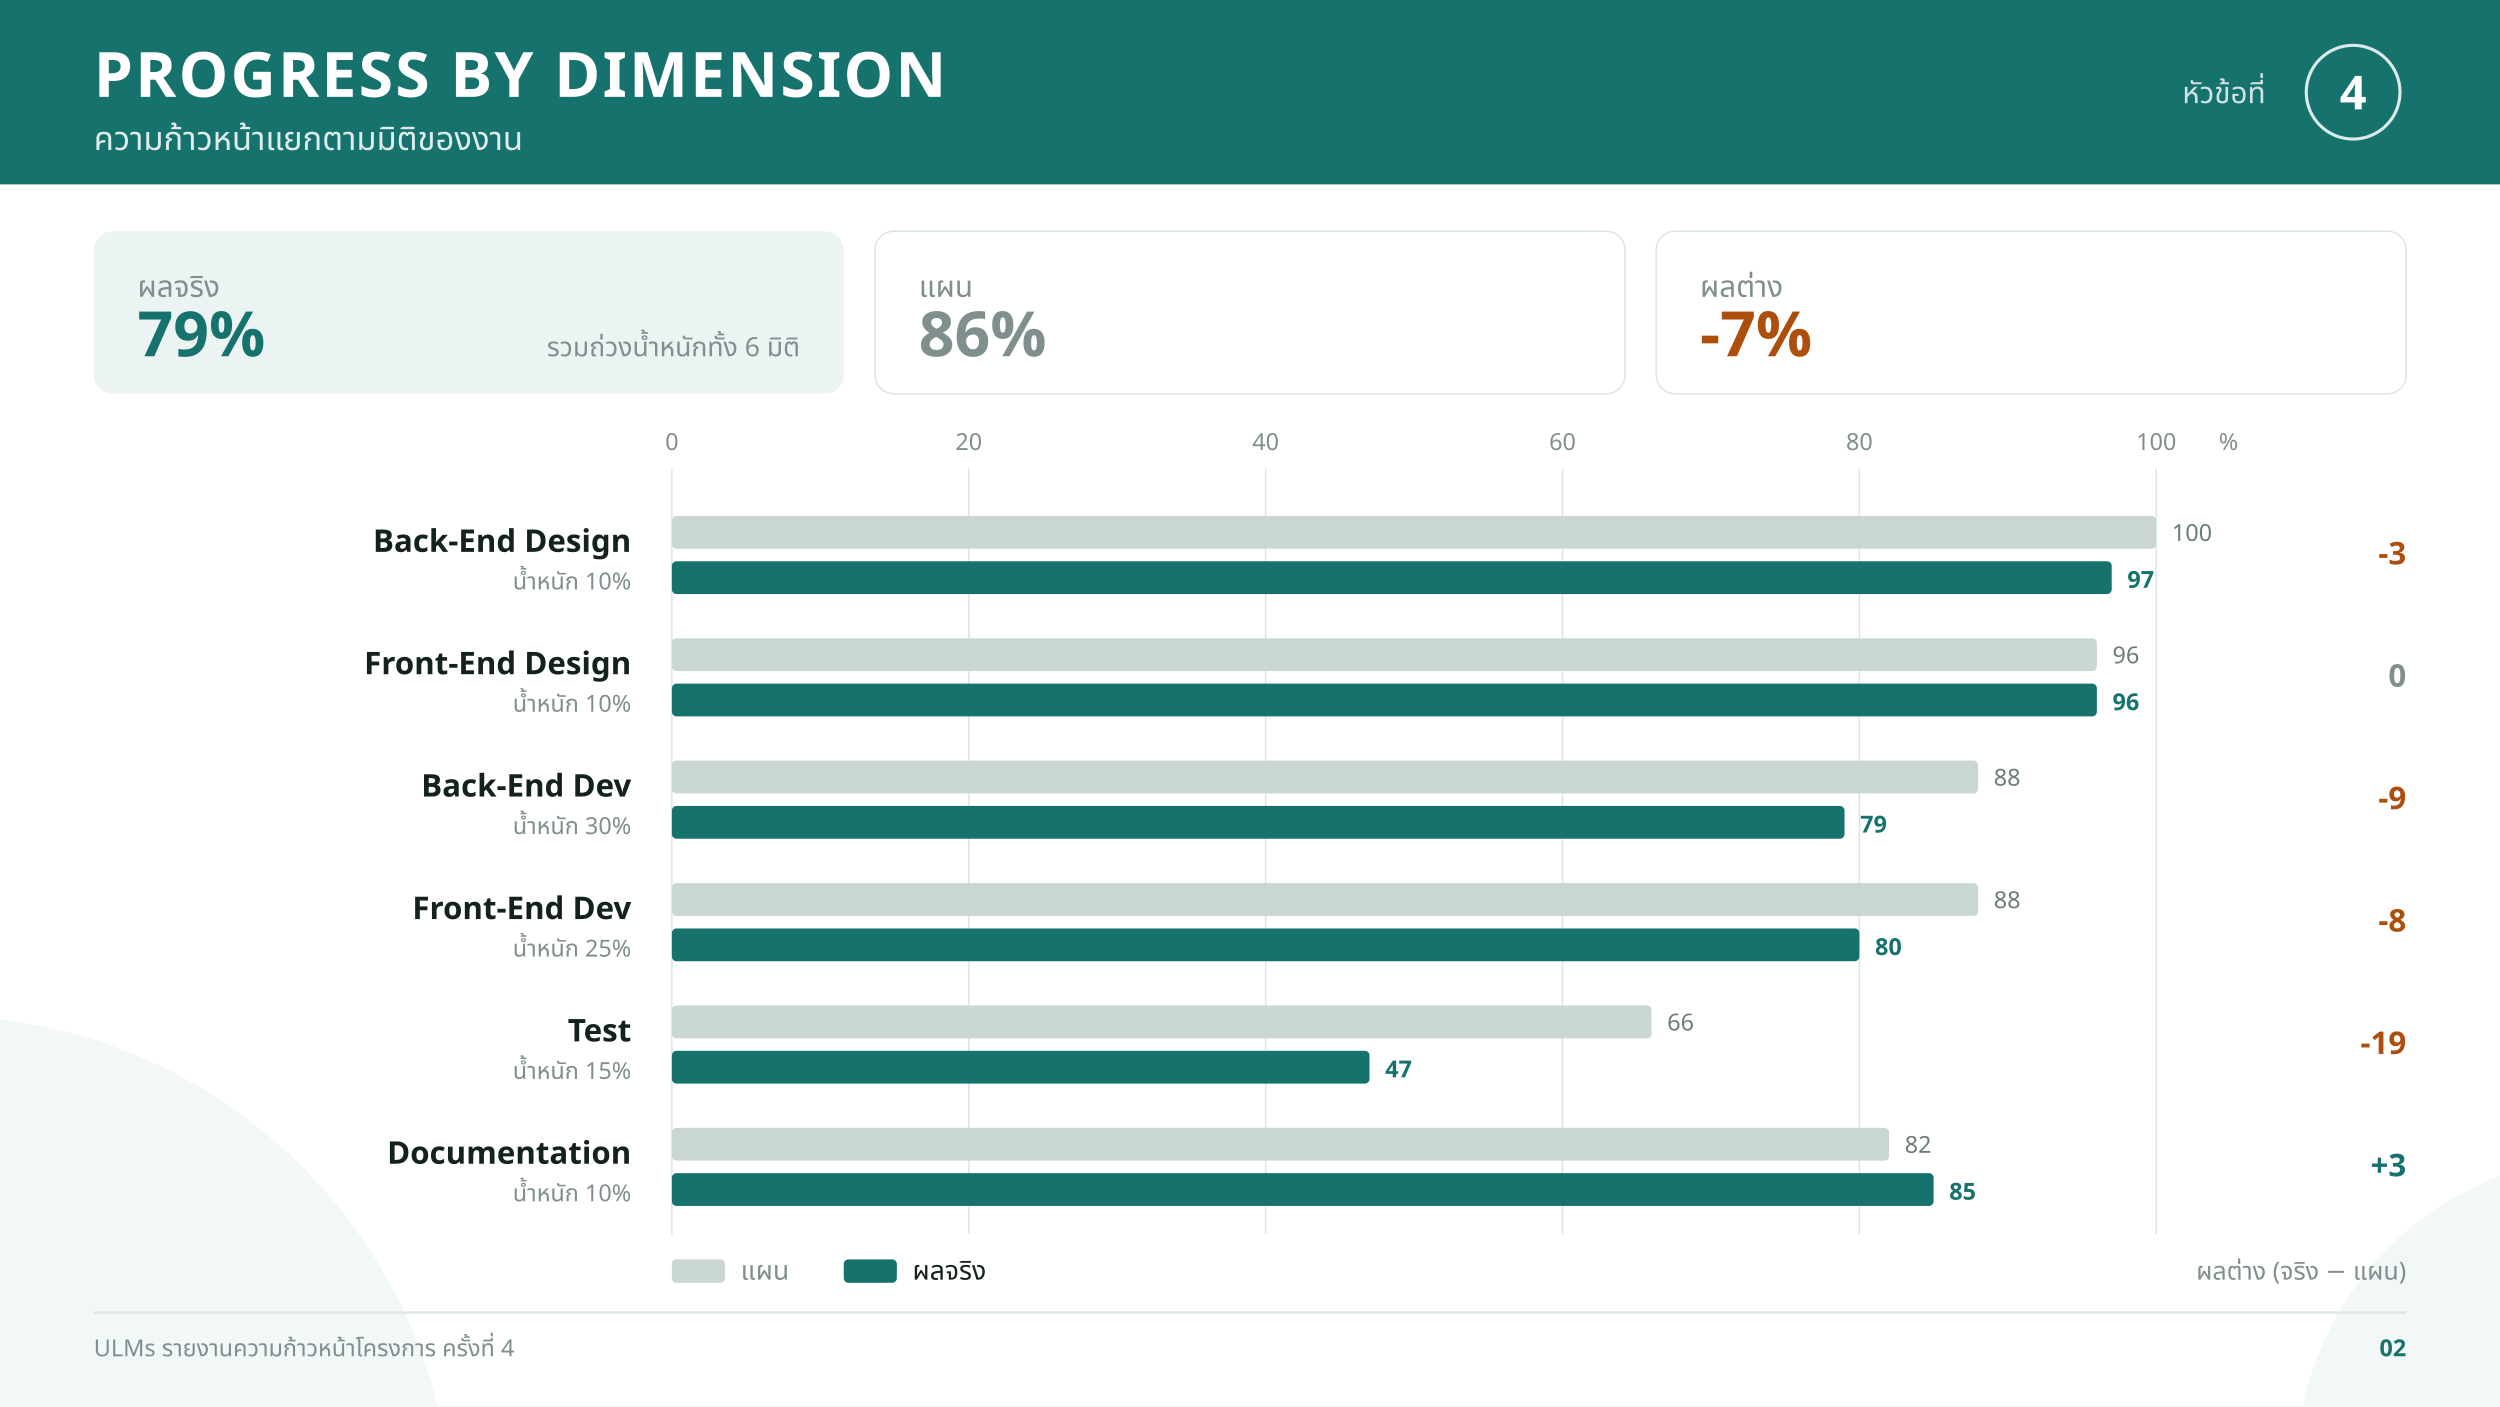
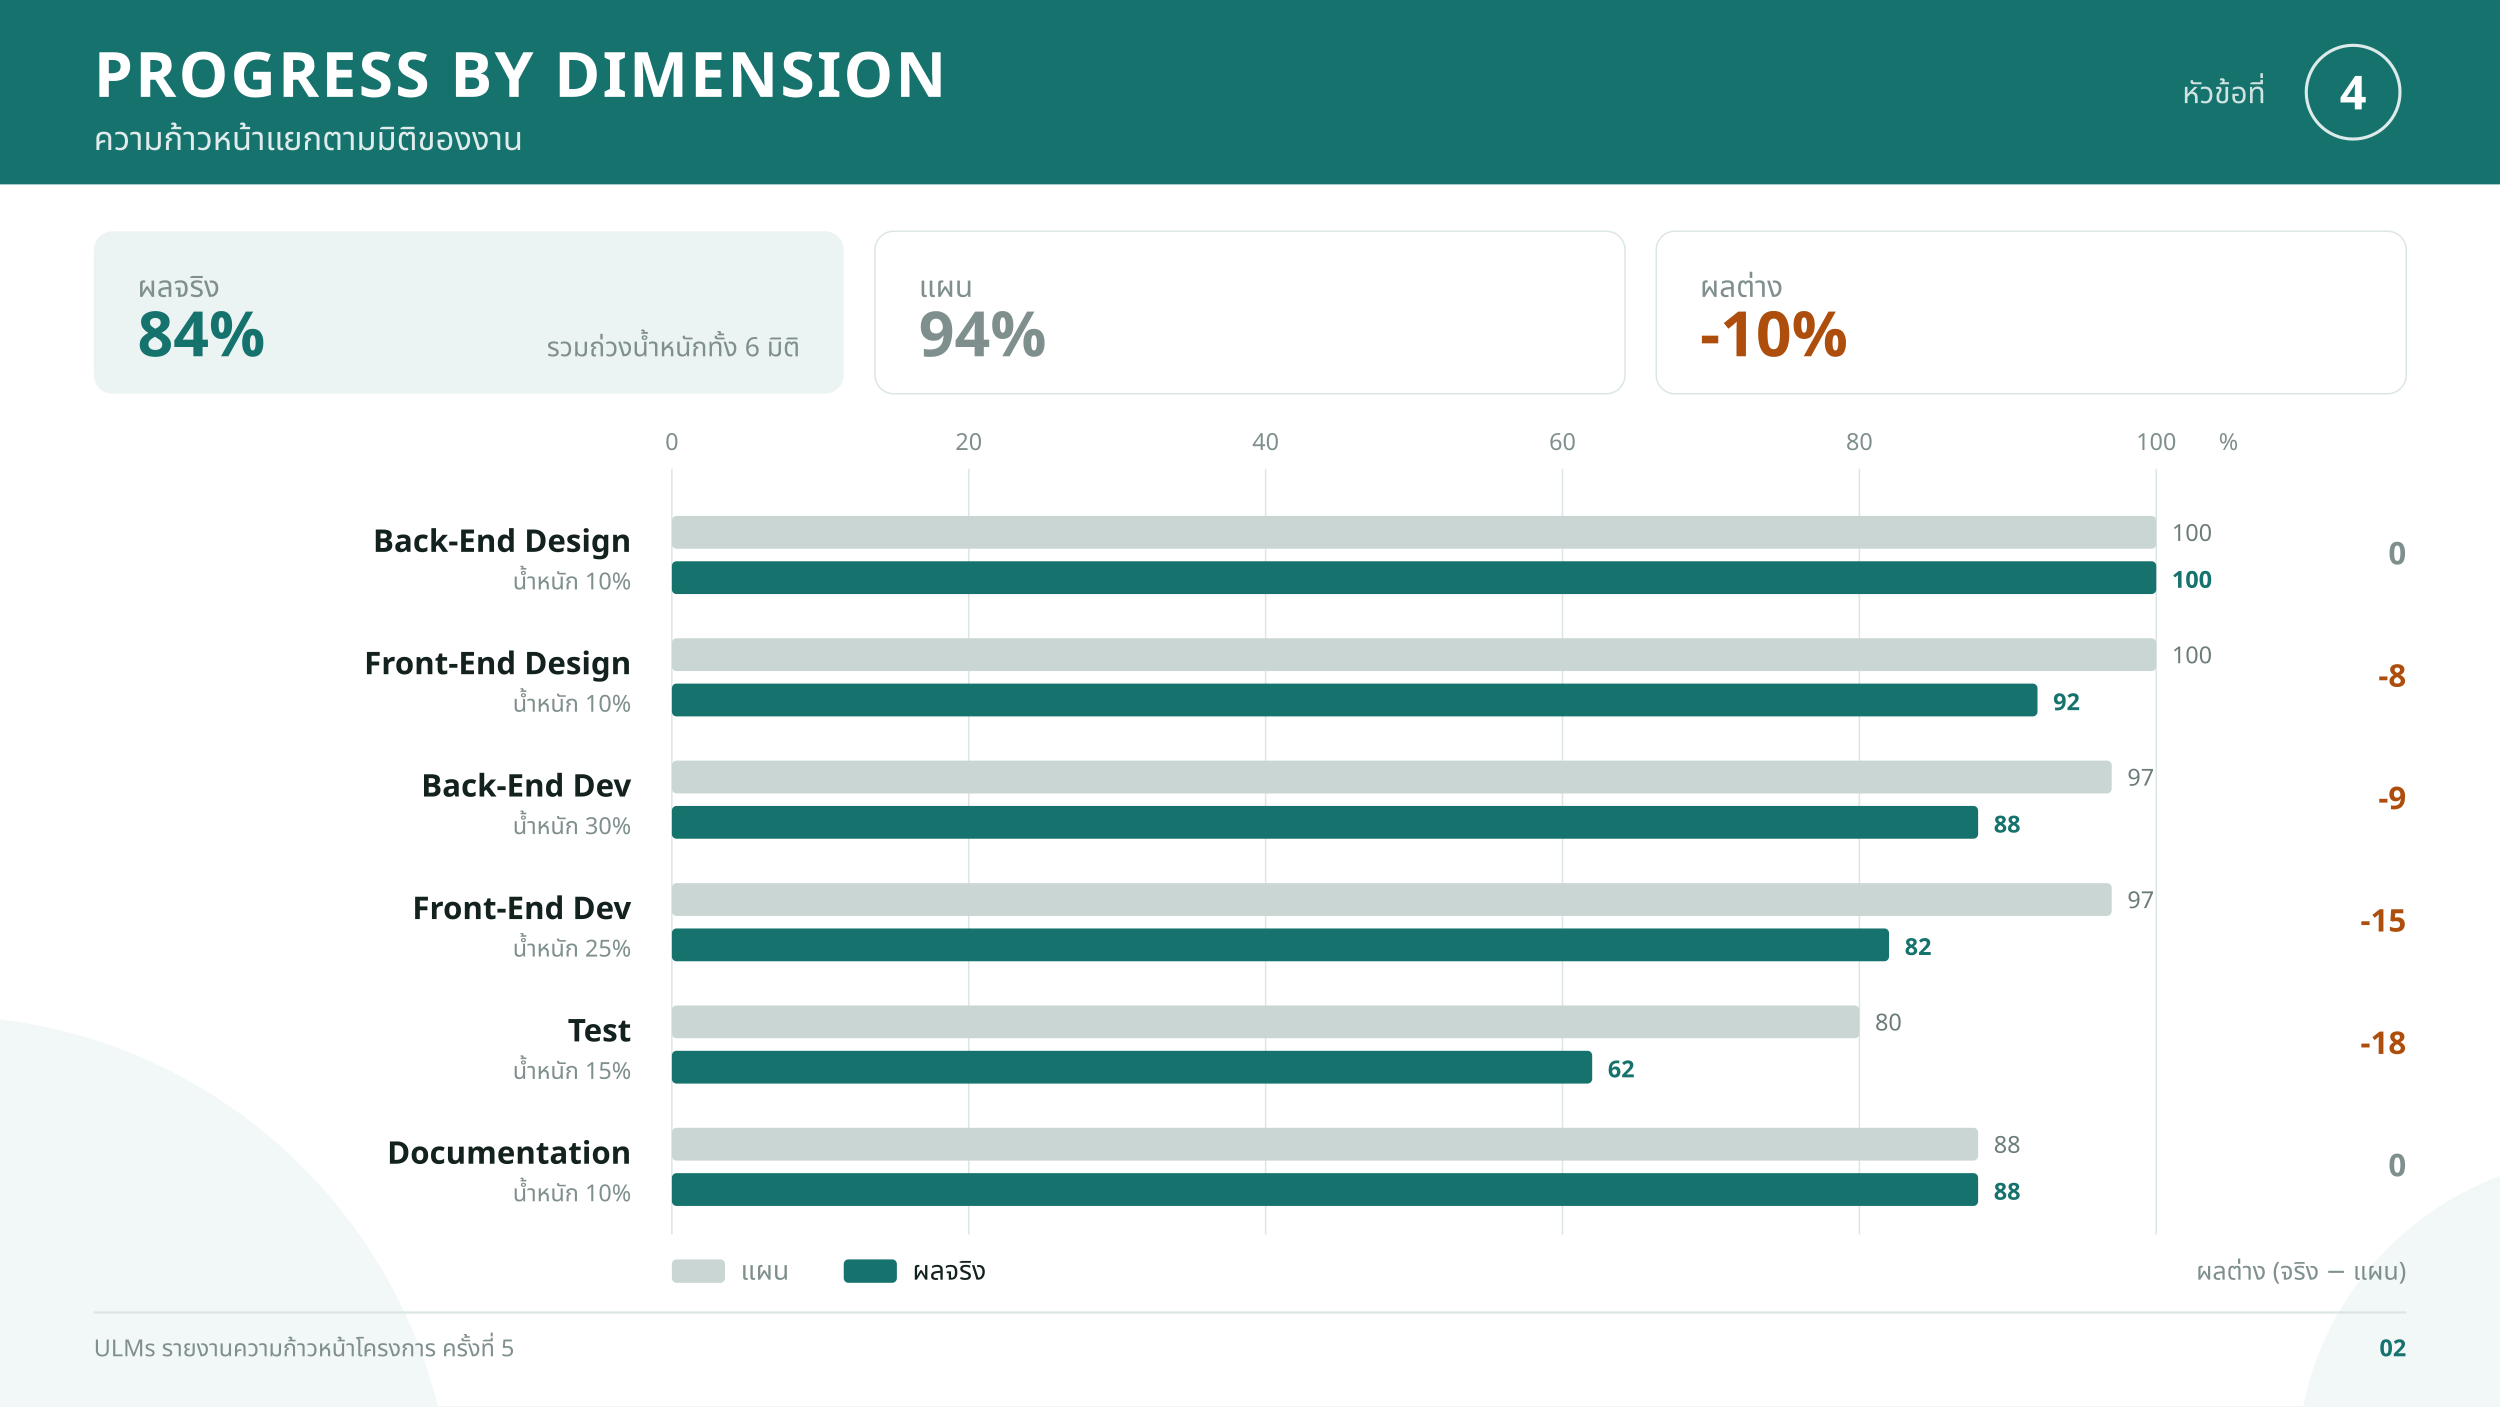
<svg xmlns="http://www.w3.org/2000/svg" width="1600" height="900" viewBox="0 0 1600 900">
  <rect width="1600" height="900" fill="#FFFFFF" />
  <circle cx="-40" cy="980" r="330" fill="#F2F7F7" />
  <circle cx="1670" cy="940" r="200" fill="#F2F7F7" />
  <rect x="0.0" y="0.0" width="1600.0" height="118.0" fill="#16726D" />
  <text x="60.0" y="62.0" font-family="Laksaman, Noto Sans Thai, sans-serif" font-size="40" fill="#FFFFFF" font-weight="700" letter-spacing="1.4">PROGRESS BY DIMENSION</text>
  <text x="60.0" y="96.0" font-family="Laksaman, Noto Sans Thai, sans-serif" font-size="21" fill="#FFFFFF" opacity="0.86">ความก้าวหน้าแยกตามมิติของงาน</text>
  <text x="1450.0" y="66.0" font-family="Laksaman, Noto Sans Thai, sans-serif" font-size="19" fill="#FFFFFF" text-anchor="end" opacity="0.8">หัวข้อที่</text>
  <circle cx="1506" cy="59.0" r="30" fill="none" stroke="#FFFFFF" stroke-width="2" opacity="0.85" />
  <text x="1506.0" y="70.0" font-family="Laksaman, Noto Sans Thai, sans-serif" font-size="30" fill="#FFFFFF" font-weight="700" text-anchor="middle">4</text>
  <line x1="60" y1="840" x2="1540" y2="840" stroke="#DCE7E5" stroke-width="1.5" />
-   <text x="60.0" y="868.0" font-family="Laksaman, Noto Sans Thai, sans-serif" font-size="15" fill="#7E8F8D">ULMs รายงานความก้าวหน้าโครงการ ครั้งที่ 4</text>
+   <text x="60.0" y="868.0" font-family="Laksaman, Noto Sans Thai, sans-serif" font-size="15" fill="#7E8F8D">ULMs รายงานความก้าวหน้าโครงการ ครั้งที่ 5</text>
  <text x="1540.0" y="868.0" font-family="Laksaman, Noto Sans Thai, sans-serif" font-size="15" fill="#16726D" font-weight="700" text-anchor="end">02</text>
  <rect x="60.0" y="148.0" width="480.0" height="104.0" fill="#ECF4F3" rx="12" />
  <text x="88.0" y="190.0" font-family="Laksaman, Noto Sans Thai, sans-serif" font-size="19" fill="#7E8F8D">ผลจริง</text>
-   <text x="88.0" y="228.0" font-family="Laksaman, Noto Sans Thai, sans-serif" font-size="40" fill="#16726D" font-weight="700">79%</text>
+   <text x="88.0" y="228.0" font-family="Laksaman, Noto Sans Thai, sans-serif" font-size="40" fill="#16726D" font-weight="700">84%</text>
  <text x="512.0" y="228.0" font-family="Laksaman, Noto Sans Thai, sans-serif" font-size="17" fill="#7E8F8D" text-anchor="end">รวมถ่วงน้ำหนักทั้ง 6 มิติ</text>
  <rect x="560.0" y="148.0" width="480.0" height="104.0" fill="#FFFFFF" rx="12" stroke="#DCE7E5" stroke-width="1" />
  <text x="588.0" y="190.0" font-family="Laksaman, Noto Sans Thai, sans-serif" font-size="19" fill="#7E8F8D">แผน</text>
-   <text x="588.0" y="228.0" font-family="Laksaman, Noto Sans Thai, sans-serif" font-size="40" fill="#7E8F8D" font-weight="700">86%</text>
+   <text x="588.0" y="228.0" font-family="Laksaman, Noto Sans Thai, sans-serif" font-size="40" fill="#7E8F8D" font-weight="700">94%</text>
  <rect x="1060.0" y="148.0" width="480.0" height="104.0" fill="#FFFFFF" rx="12" stroke="#DCE7E5" stroke-width="1" />
  <text x="1088.0" y="190.0" font-family="Laksaman, Noto Sans Thai, sans-serif" font-size="19" fill="#7E8F8D">ผลต่าง</text>
-   <text x="1088.0" y="228.0" font-family="Laksaman, Noto Sans Thai, sans-serif" font-size="40" fill="#AD4E0C" font-weight="700">-7%</text>
+   <text x="1088.0" y="228.0" font-family="Laksaman, Noto Sans Thai, sans-serif" font-size="40" fill="#AD4E0C" font-weight="700">-10%</text>
  <line x1="430.0" y1="300" x2="430.0" y2="790" stroke="#DCE7E5" stroke-width="1" />
  <text x="430.0" y="288.0" font-family="Laksaman, Noto Sans Thai, sans-serif" font-size="15" fill="#7E8F8D" text-anchor="middle">0</text>
  <line x1="620.0" y1="300" x2="620.0" y2="790" stroke="#DCE7E5" stroke-width="1" />
  <text x="620.0" y="288.0" font-family="Laksaman, Noto Sans Thai, sans-serif" font-size="15" fill="#7E8F8D" text-anchor="middle">20</text>
  <line x1="810.0" y1="300" x2="810.0" y2="790" stroke="#DCE7E5" stroke-width="1" />
  <text x="810.0" y="288.0" font-family="Laksaman, Noto Sans Thai, sans-serif" font-size="15" fill="#7E8F8D" text-anchor="middle">40</text>
  <line x1="1000.0" y1="300" x2="1000.0" y2="790" stroke="#DCE7E5" stroke-width="1" />
  <text x="1000.0" y="288.0" font-family="Laksaman, Noto Sans Thai, sans-serif" font-size="15" fill="#7E8F8D" text-anchor="middle">60</text>
  <line x1="1190.0" y1="300" x2="1190.0" y2="790" stroke="#DCE7E5" stroke-width="1" />
  <text x="1190.0" y="288.0" font-family="Laksaman, Noto Sans Thai, sans-serif" font-size="15" fill="#7E8F8D" text-anchor="middle">80</text>
  <line x1="1380.0" y1="300" x2="1380.0" y2="790" stroke="#DCE7E5" stroke-width="1" />
  <text x="1380.0" y="288.0" font-family="Laksaman, Noto Sans Thai, sans-serif" font-size="15" fill="#7E8F8D" text-anchor="middle">100</text>
  <text x="1420.0" y="288.0" font-family="Laksaman, Noto Sans Thai, sans-serif" font-size="15" fill="#7E8F8D">%</text>
  <text x="404.0" y="353.2" font-family="Laksaman, Noto Sans Thai, sans-serif" font-size="20" fill="#13211F" font-weight="700" text-anchor="end">Back-End Design</text>
  <text x="404.0" y="377.2" font-family="Laksaman, Noto Sans Thai, sans-serif" font-size="15" fill="#7E8F8D" text-anchor="end">น้ำหนัก 10%</text>
  <rect x="430.0" y="330.2" width="950.0" height="21.0" fill="#C9D6D4" rx="3" />
-   <rect x="430.0" y="359.2" width="921.5" height="21.0" fill="#16726D" rx="3" />
+   <rect x="430.0" y="359.2" width="950.0" height="21.0" fill="#16726D" rx="3" />
  <text x="1390.0" y="346.2" font-family="Laksaman, Noto Sans Thai, sans-serif" font-size="15" fill="#6B7C7A">100</text>
-   <text x="1361.5" y="376.2" font-family="Laksaman, Noto Sans Thai, sans-serif" font-size="15" fill="#16726D" font-weight="700">97</text>
-   <text x="1540.0" y="361.2" font-family="Laksaman, Noto Sans Thai, sans-serif" font-size="20" fill="#AD4E0C" font-weight="700" text-anchor="end">-3</text>
+   <text x="1390.0" y="376.2" font-family="Laksaman, Noto Sans Thai, sans-serif" font-size="15" fill="#16726D" font-weight="700">100</text>
+   <text x="1540.0" y="361.2" font-family="Laksaman, Noto Sans Thai, sans-serif" font-size="20" fill="#7E8F8D" font-weight="700" text-anchor="end">0</text>
  <text x="404.0" y="431.5" font-family="Laksaman, Noto Sans Thai, sans-serif" font-size="20" fill="#13211F" font-weight="700" text-anchor="end">Front-End Design</text>
  <text x="404.0" y="455.5" font-family="Laksaman, Noto Sans Thai, sans-serif" font-size="15" fill="#7E8F8D" text-anchor="end">น้ำหนัก 10%</text>
-   <rect x="430.0" y="408.5" width="912.0" height="21.0" fill="#C9D6D4" rx="3" />
-   <rect x="430.0" y="437.5" width="912.0" height="21.0" fill="#16726D" rx="3" />
-   <text x="1352.0" y="424.5" font-family="Laksaman, Noto Sans Thai, sans-serif" font-size="15" fill="#6B7C7A">96</text>
-   <text x="1352.0" y="454.5" font-family="Laksaman, Noto Sans Thai, sans-serif" font-size="15" fill="#16726D" font-weight="700">96</text>
-   <text x="1540.0" y="439.5" font-family="Laksaman, Noto Sans Thai, sans-serif" font-size="20" fill="#7E8F8D" font-weight="700" text-anchor="end">0</text>
+   <rect x="430.0" y="408.5" width="950.0" height="21.0" fill="#C9D6D4" rx="3" />
+   <rect x="430.0" y="437.5" width="874.0" height="21.0" fill="#16726D" rx="3" />
+   <text x="1390.0" y="424.5" font-family="Laksaman, Noto Sans Thai, sans-serif" font-size="15" fill="#6B7C7A">100</text>
+   <text x="1314.0" y="454.5" font-family="Laksaman, Noto Sans Thai, sans-serif" font-size="15" fill="#16726D" font-weight="700">92</text>
+   <text x="1540.0" y="439.5" font-family="Laksaman, Noto Sans Thai, sans-serif" font-size="20" fill="#AD4E0C" font-weight="700" text-anchor="end">-8</text>
  <text x="404.0" y="509.8" font-family="Laksaman, Noto Sans Thai, sans-serif" font-size="20" fill="#13211F" font-weight="700" text-anchor="end">Back-End Dev</text>
  <text x="404.0" y="533.8" font-family="Laksaman, Noto Sans Thai, sans-serif" font-size="15" fill="#7E8F8D" text-anchor="end">น้ำหนัก 30%</text>
-   <rect x="430.0" y="486.8" width="836.0" height="21.0" fill="#C9D6D4" rx="3" />
-   <rect x="430.0" y="515.8" width="750.5" height="21.0" fill="#16726D" rx="3" />
-   <text x="1276.0" y="502.8" font-family="Laksaman, Noto Sans Thai, sans-serif" font-size="15" fill="#6B7C7A">88</text>
-   <text x="1190.5" y="532.8" font-family="Laksaman, Noto Sans Thai, sans-serif" font-size="15" fill="#16726D" font-weight="700">79</text>
+   <rect x="430.0" y="486.8" width="921.5" height="21.0" fill="#C9D6D4" rx="3" />
+   <rect x="430.0" y="515.8" width="836.0" height="21.0" fill="#16726D" rx="3" />
+   <text x="1361.5" y="502.8" font-family="Laksaman, Noto Sans Thai, sans-serif" font-size="15" fill="#6B7C7A">97</text>
+   <text x="1276.0" y="532.8" font-family="Laksaman, Noto Sans Thai, sans-serif" font-size="15" fill="#16726D" font-weight="700">88</text>
  <text x="1540.0" y="517.8" font-family="Laksaman, Noto Sans Thai, sans-serif" font-size="20" fill="#AD4E0C" font-weight="700" text-anchor="end">-9</text>
  <text x="404.0" y="588.2" font-family="Laksaman, Noto Sans Thai, sans-serif" font-size="20" fill="#13211F" font-weight="700" text-anchor="end">Front-End Dev</text>
  <text x="404.0" y="612.2" font-family="Laksaman, Noto Sans Thai, sans-serif" font-size="15" fill="#7E8F8D" text-anchor="end">น้ำหนัก 25%</text>
-   <rect x="430.0" y="565.2" width="836.0" height="21.0" fill="#C9D6D4" rx="3" />
-   <rect x="430.0" y="594.2" width="760.0" height="21.0" fill="#16726D" rx="3" />
-   <text x="1276.0" y="581.2" font-family="Laksaman, Noto Sans Thai, sans-serif" font-size="15" fill="#6B7C7A">88</text>
-   <text x="1200.0" y="611.2" font-family="Laksaman, Noto Sans Thai, sans-serif" font-size="15" fill="#16726D" font-weight="700">80</text>
-   <text x="1540.0" y="596.2" font-family="Laksaman, Noto Sans Thai, sans-serif" font-size="20" fill="#AD4E0C" font-weight="700" text-anchor="end">-8</text>
+   <rect x="430.0" y="565.2" width="921.5" height="21.0" fill="#C9D6D4" rx="3" />
+   <rect x="430.0" y="594.2" width="779.0" height="21.0" fill="#16726D" rx="3" />
+   <text x="1361.5" y="581.2" font-family="Laksaman, Noto Sans Thai, sans-serif" font-size="15" fill="#6B7C7A">97</text>
+   <text x="1219.0" y="611.2" font-family="Laksaman, Noto Sans Thai, sans-serif" font-size="15" fill="#16726D" font-weight="700">82</text>
+   <text x="1540.0" y="596.2" font-family="Laksaman, Noto Sans Thai, sans-serif" font-size="20" fill="#AD4E0C" font-weight="700" text-anchor="end">-15</text>
  <text x="404.0" y="666.5" font-family="Laksaman, Noto Sans Thai, sans-serif" font-size="20" fill="#13211F" font-weight="700" text-anchor="end">Test</text>
  <text x="404.0" y="690.5" font-family="Laksaman, Noto Sans Thai, sans-serif" font-size="15" fill="#7E8F8D" text-anchor="end">น้ำหนัก 15%</text>
-   <rect x="430.0" y="643.5" width="627.0" height="21.0" fill="#C9D6D4" rx="3" />
-   <rect x="430.0" y="672.5" width="446.5" height="21.0" fill="#16726D" rx="3" />
-   <text x="1067.0" y="659.5" font-family="Laksaman, Noto Sans Thai, sans-serif" font-size="15" fill="#6B7C7A">66</text>
-   <text x="886.5" y="689.5" font-family="Laksaman, Noto Sans Thai, sans-serif" font-size="15" fill="#16726D" font-weight="700">47</text>
-   <text x="1540.0" y="674.5" font-family="Laksaman, Noto Sans Thai, sans-serif" font-size="20" fill="#AD4E0C" font-weight="700" text-anchor="end">-19</text>
+   <rect x="430.0" y="643.5" width="760.0" height="21.0" fill="#C9D6D4" rx="3" />
+   <rect x="430.0" y="672.5" width="589.0" height="21.0" fill="#16726D" rx="3" />
+   <text x="1200.0" y="659.5" font-family="Laksaman, Noto Sans Thai, sans-serif" font-size="15" fill="#6B7C7A">80</text>
+   <text x="1029.0" y="689.5" font-family="Laksaman, Noto Sans Thai, sans-serif" font-size="15" fill="#16726D" font-weight="700">62</text>
+   <text x="1540.0" y="674.5" font-family="Laksaman, Noto Sans Thai, sans-serif" font-size="20" fill="#AD4E0C" font-weight="700" text-anchor="end">-18</text>
  <text x="404.0" y="744.8" font-family="Laksaman, Noto Sans Thai, sans-serif" font-size="20" fill="#13211F" font-weight="700" text-anchor="end">Documentation</text>
  <text x="404.0" y="768.8" font-family="Laksaman, Noto Sans Thai, sans-serif" font-size="15" fill="#7E8F8D" text-anchor="end">น้ำหนัก 10%</text>
-   <rect x="430.0" y="721.8" width="779.0" height="21.0" fill="#C9D6D4" rx="3" />
-   <rect x="430.0" y="750.8" width="807.5" height="21.0" fill="#16726D" rx="3" />
-   <text x="1219.0" y="737.8" font-family="Laksaman, Noto Sans Thai, sans-serif" font-size="15" fill="#6B7C7A">82</text>
-   <text x="1247.5" y="767.8" font-family="Laksaman, Noto Sans Thai, sans-serif" font-size="15" fill="#16726D" font-weight="700">85</text>
-   <text x="1540.0" y="752.8" font-family="Laksaman, Noto Sans Thai, sans-serif" font-size="20" fill="#16726D" font-weight="700" text-anchor="end">+3</text>
+   <rect x="430.0" y="721.8" width="836.0" height="21.0" fill="#C9D6D4" rx="3" />
+   <rect x="430.0" y="750.8" width="836.0" height="21.0" fill="#16726D" rx="3" />
+   <text x="1276.0" y="737.8" font-family="Laksaman, Noto Sans Thai, sans-serif" font-size="15" fill="#6B7C7A">88</text>
+   <text x="1276.0" y="767.8" font-family="Laksaman, Noto Sans Thai, sans-serif" font-size="15" fill="#16726D" font-weight="700">88</text>
+   <text x="1540.0" y="752.8" font-family="Laksaman, Noto Sans Thai, sans-serif" font-size="20" fill="#7E8F8D" font-weight="700" text-anchor="end">0</text>
  <rect x="430.0" y="806.0" width="34.0" height="15.0" fill="#C9D6D4" rx="3" />
  <text x="474.0" y="819.0" font-family="Laksaman, Noto Sans Thai, sans-serif" font-size="17" fill="#7E8F8D">แผน</text>
  <rect x="540.0" y="806.0" width="34.0" height="15.0" fill="#16726D" rx="3" />
  <text x="584.0" y="819.0" font-family="Laksaman, Noto Sans Thai, sans-serif" font-size="17" fill="#13211F">ผลจริง</text>
  <text x="1540.0" y="819.0" font-family="Laksaman, Noto Sans Thai, sans-serif" font-size="16" fill="#7E8F8D" text-anchor="end">ผลต่าง (จริง − แผน)</text>
</svg>
